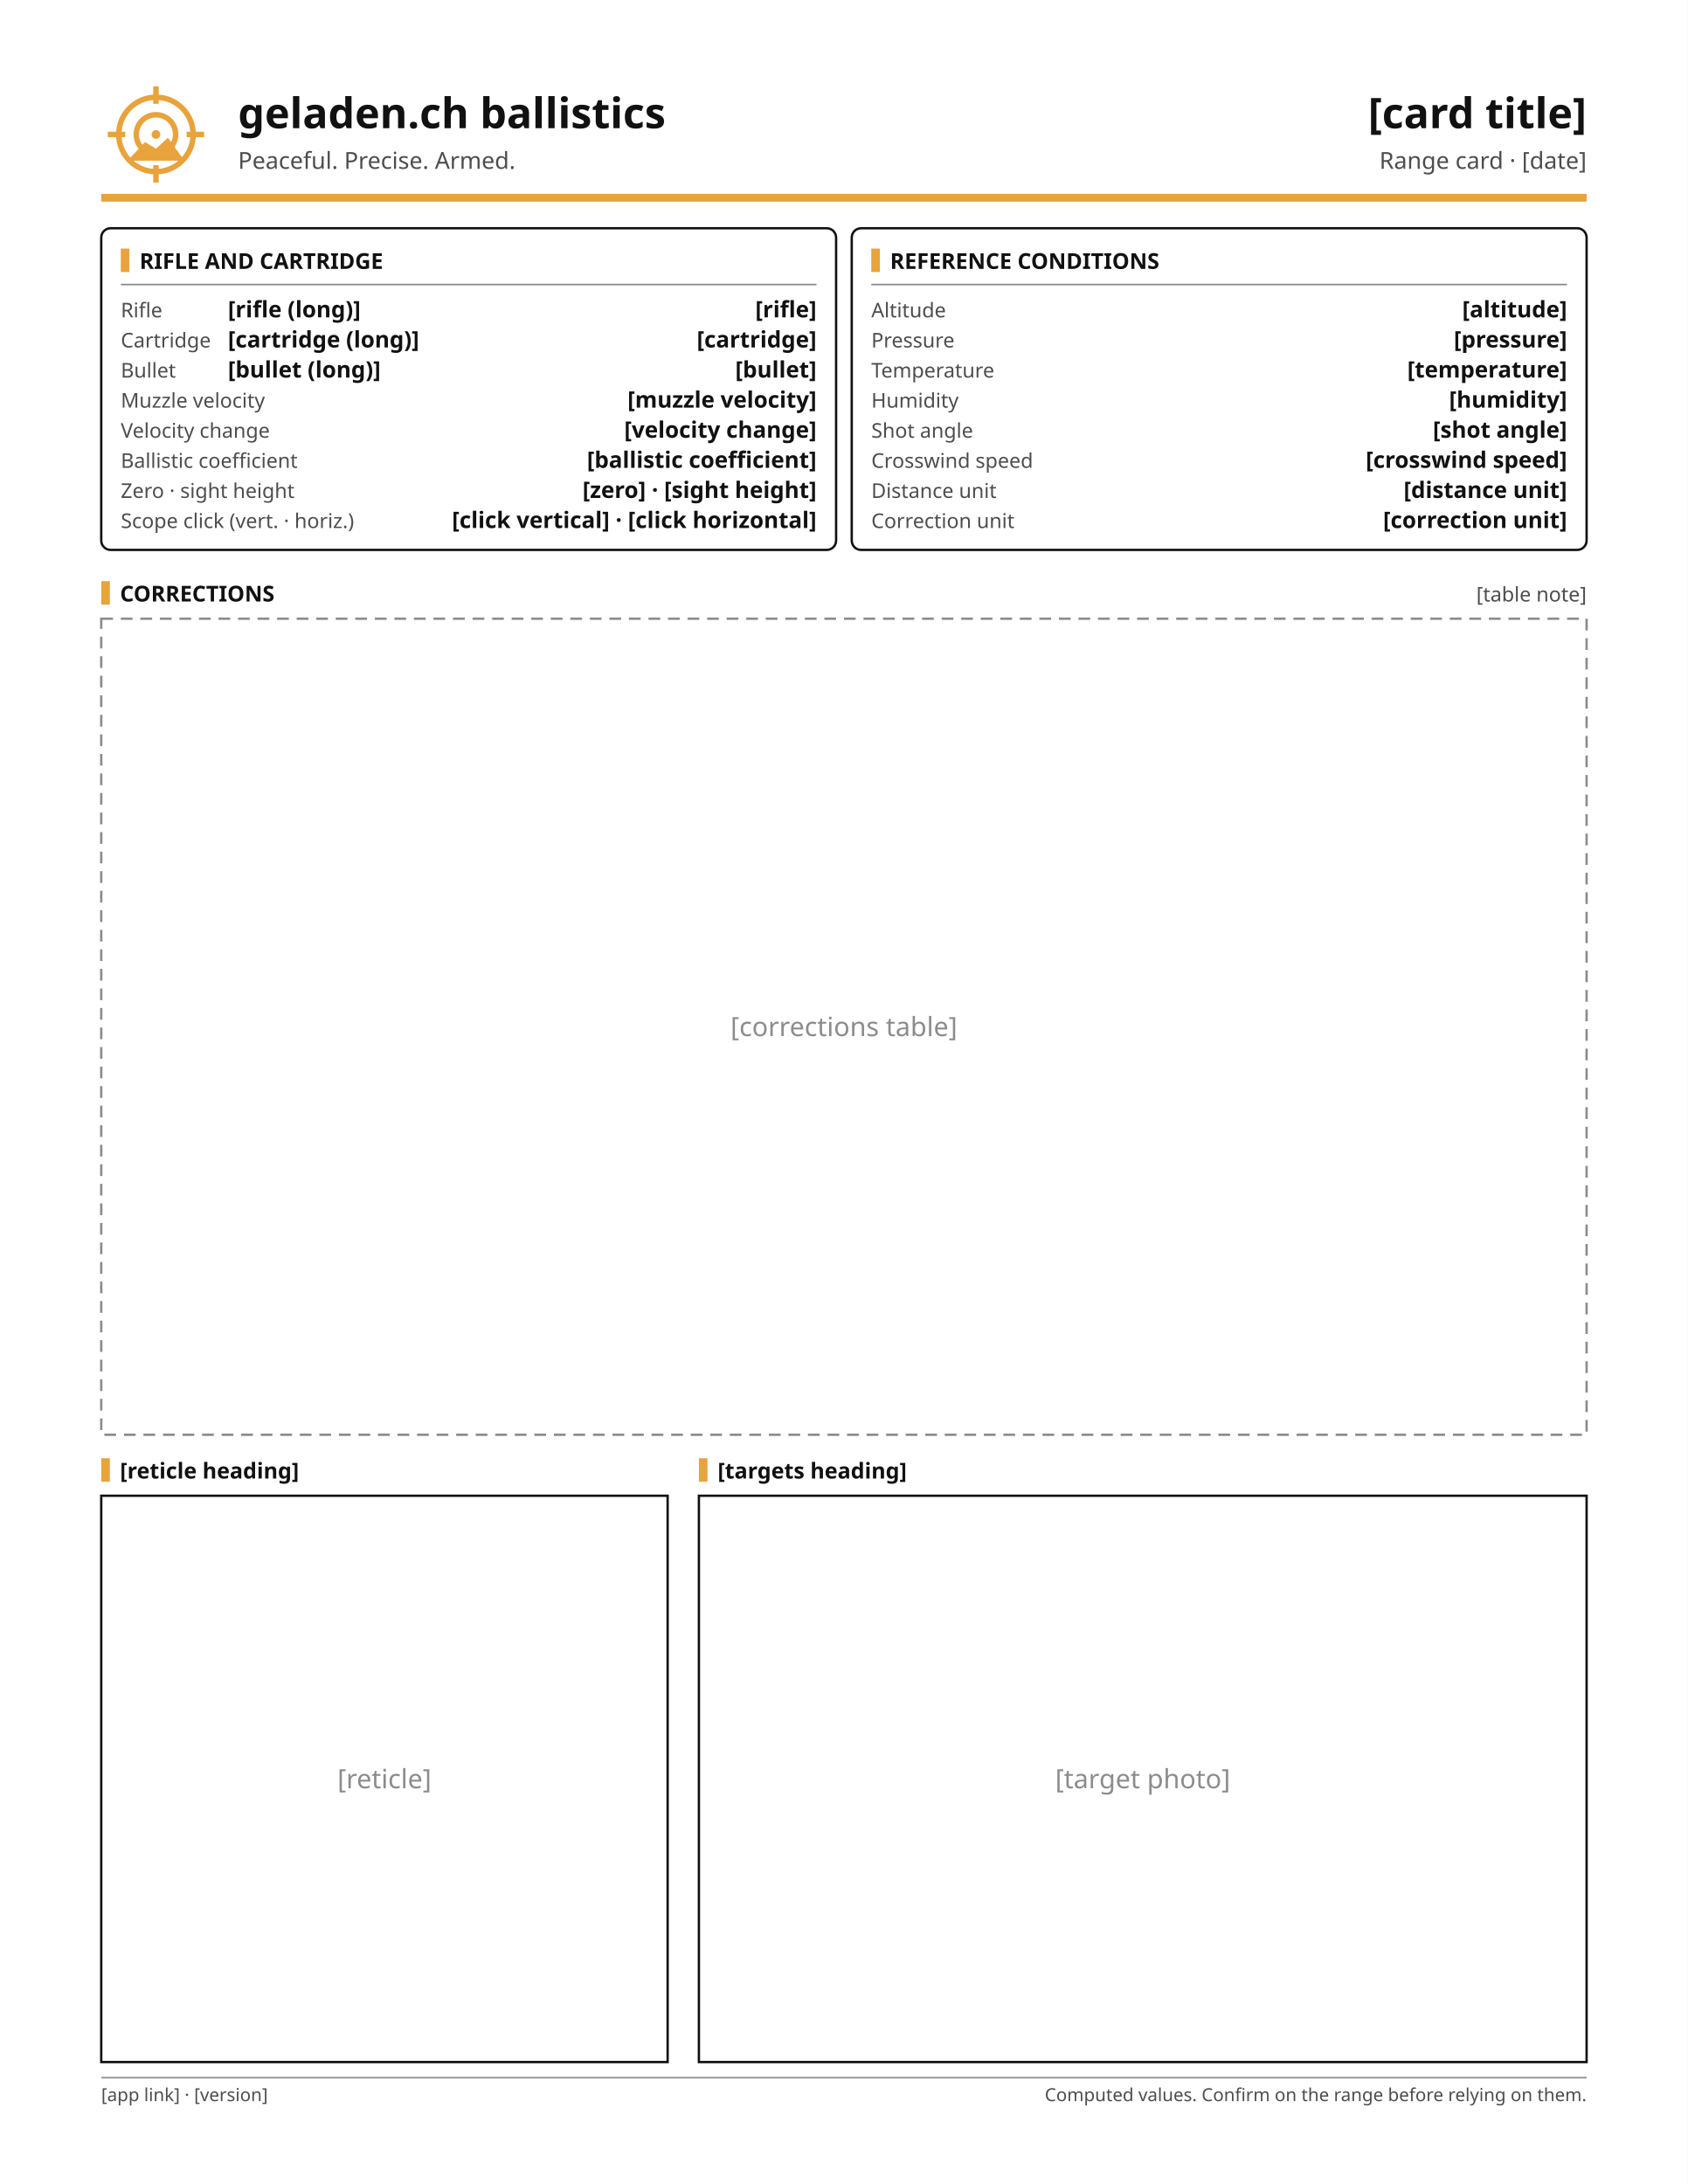
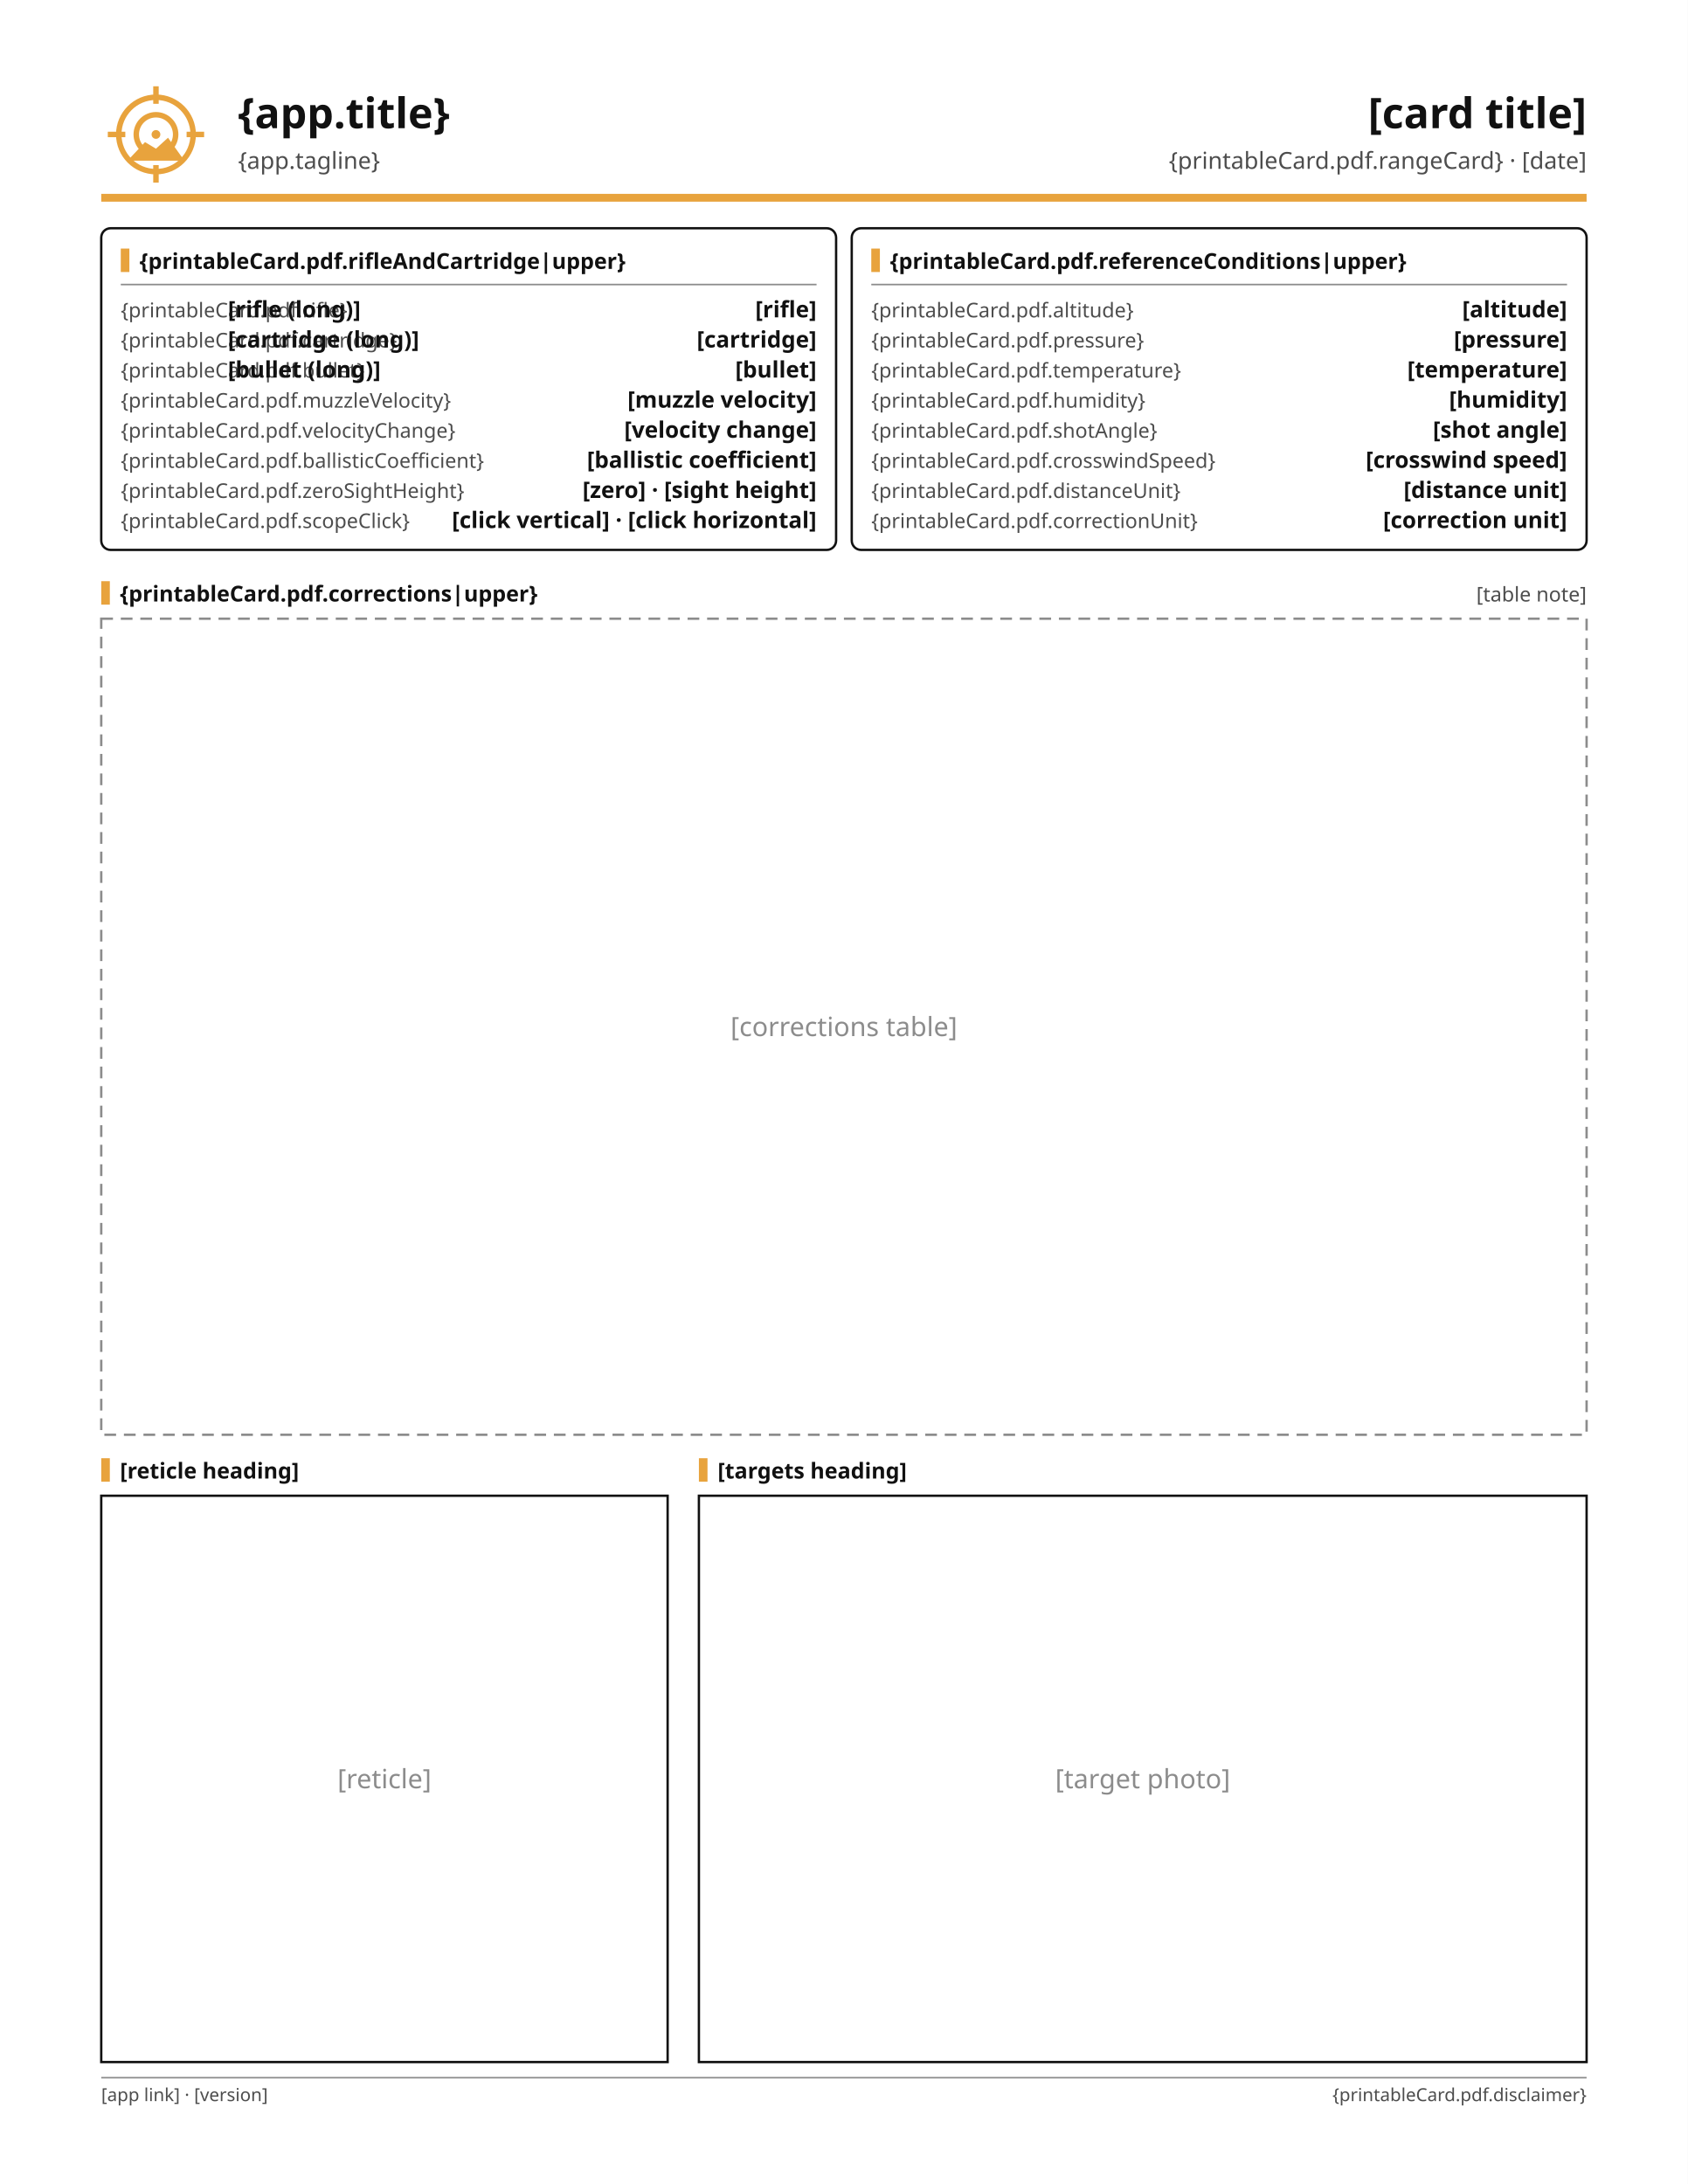
<svg xmlns="http://www.w3.org/2000/svg" width="215.9mm" height="279.4mm" viewBox="0 0 21590 27940">
  <defs>
    <clipPath id="clip-rifle">
      <rect x="1620" y="2740" width="7530" height="400" />
    </clipPath>
    <clipPath id="clip-cartridge">
      <rect x="1620" y="3125" width="7530" height="400" />
    </clipPath>
    <clipPath id="clip-bullet">
      <rect x="1620" y="3510" width="7530" height="400" />
    </clipPath>
    <clipPath id="clip-reticle-heading">
      <rect x="0" y="17455" width="7245" height="600" />
    </clipPath>
    <clipPath id="clip-targets-heading">
      <rect x="7645" y="17455" width="11355" height="600" />
    </clipPath>
  </defs>
  <rect width="21590" height="27940" fill="#ffffff" />
  <g id="card" transform="translate(1295 1020)" font-family="Overpass" fill="#111111">
    <g id="logo" transform="scale(14)" fill="none" stroke="#e8a33d" stroke-width="5">
      <circle cx="50" cy="50" r="34" />
      <circle cx="50" cy="50" r="18" />
      <path d="M24,74 L40,57 L50,63 L61,53 L76,74 Z" fill="#e8a33d" stroke="none" />
      <circle cx="50" cy="50" r="4" fill="#e8a33d" stroke="none" />
      <line x1="50" y1="6" x2="50" y2="22" />
      <line x1="50" y1="78" x2="50" y2="94" />
      <line x1="6" y1="50" x2="22" y2="50" />
      <line x1="78" y1="50" x2="94" y2="50" />
    </g>
-     <text x="1750" y="620" font-size="540" font-weight="700">geladen.ch ballistics</text>
-     <text x="1750" y="1140" font-size="300" fill="#4d4d4d">Peaceful. Precise. Armed.</text>
+     <text x="1750" y="620" font-size="540" font-weight="700">{app.title}</text>
+     <text x="1750" y="1140" font-size="300" fill="#4d4d4d">{app.tagline}</text>
    <text x="19000" y="620" font-size="540" font-weight="700" text-anchor="end">[card title]</text>
-     <text x="19000" y="1140" font-size="300" fill="#4d4d4d" text-anchor="end">Range card · [date]</text>
+     <text x="19000" y="1140" font-size="300" fill="#4d4d4d" text-anchor="end">{printableCard.pdf.rangeCard} · [date]</text>
    <rect x="0" y="1460" width="19000" height="100" fill="#e8a33d" />
    <g id="rifle">
      <rect x="0" y="1900" width="9400" height="4115" rx="120" fill="none" stroke="#111111" stroke-width="30" />
      <rect x="250" y="2160" width="110" height="300" fill="#e8a33d" />
-       <text x="490" y="2420" font-size="280" font-weight="700">RIFLE AND CARTRIDGE</text>
+       <text x="490" y="2420" font-size="280" font-weight="700">{printableCard.pdf.rifleAndCartridge|upper}</text>
      <line x1="250" y1="2620" x2="9150" y2="2620" stroke="#8c8c8c" stroke-width="20" />
-       <text x="250" y="3040" font-size="260" fill="#4d4d4d">Rifle</text>
+       <text x="250" y="3040" font-size="260" fill="#4d4d4d">{printableCard.pdf.rifle}</text>
      <text x="9150" y="3040" font-size="290" font-weight="700" text-anchor="end">[rifle]</text>
      <g clip-path="url(#clip-rifle)">
        <text x="1620" y="3040" font-size="290" font-weight="700">[rifle (long)]</text>
      </g>
-       <text x="250" y="3425" font-size="260" fill="#4d4d4d">Cartridge</text>
+       <text x="250" y="3425" font-size="260" fill="#4d4d4d">{printableCard.pdf.cartridge}</text>
      <text x="9150" y="3425" font-size="290" font-weight="700" text-anchor="end">[cartridge]</text>
      <g clip-path="url(#clip-cartridge)">
        <text x="1620" y="3425" font-size="290" font-weight="700">[cartridge (long)]</text>
      </g>
-       <text x="250" y="3810" font-size="260" fill="#4d4d4d">Bullet</text>
+       <text x="250" y="3810" font-size="260" fill="#4d4d4d">{printableCard.pdf.bullet}</text>
      <text x="9150" y="3810" font-size="290" font-weight="700" text-anchor="end">[bullet]</text>
      <g clip-path="url(#clip-bullet)">
        <text x="1620" y="3810" font-size="290" font-weight="700">[bullet (long)]</text>
      </g>
-       <text x="250" y="4195" font-size="260" fill="#4d4d4d">Muzzle velocity</text>
+       <text x="250" y="4195" font-size="260" fill="#4d4d4d">{printableCard.pdf.muzzleVelocity}</text>
      <text x="9150" y="4195" font-size="290" font-weight="700" text-anchor="end">[muzzle velocity]</text>
-       <text x="250" y="4580" font-size="260" fill="#4d4d4d">Velocity change</text>
+       <text x="250" y="4580" font-size="260" fill="#4d4d4d">{printableCard.pdf.velocityChange}</text>
      <text x="9150" y="4580" font-size="290" font-weight="700" text-anchor="end">[velocity change]</text>
-       <text x="250" y="4965" font-size="260" fill="#4d4d4d">Ballistic coefficient</text>
+       <text x="250" y="4965" font-size="260" fill="#4d4d4d">{printableCard.pdf.ballisticCoefficient}</text>
      <text x="9150" y="4965" font-size="290" font-weight="700" text-anchor="end">[ballistic coefficient]</text>
-       <text x="250" y="5350" font-size="260" fill="#4d4d4d">Zero · sight height</text>
+       <text x="250" y="5350" font-size="260" fill="#4d4d4d">{printableCard.pdf.zeroSightHeight}</text>
      <text x="9150" y="5350" font-size="290" font-weight="700" text-anchor="end">[zero] · [sight height]</text>
-       <text x="250" y="5735" font-size="260" fill="#4d4d4d">Scope click (vert. · horiz.)</text>
+       <text x="250" y="5735" font-size="260" fill="#4d4d4d">{printableCard.pdf.scopeClick}</text>
      <text x="9150" y="5735" font-size="290" font-weight="700" text-anchor="end">[click vertical] · [click horizontal]</text>
    </g>
    <g id="conditions">
      <rect x="9600" y="1900" width="9400" height="4115" rx="120" fill="none" stroke="#111111" stroke-width="30" />
      <rect x="9850" y="2160" width="110" height="300" fill="#e8a33d" />
-       <text x="10090" y="2420" font-size="280" font-weight="700">REFERENCE CONDITIONS</text>
+       <text x="10090" y="2420" font-size="280" font-weight="700">{printableCard.pdf.referenceConditions|upper}</text>
      <line x1="9850" y1="2620" x2="18750" y2="2620" stroke="#8c8c8c" stroke-width="20" />
-       <text x="9850" y="3040" font-size="260" fill="#4d4d4d">Altitude</text>
+       <text x="9850" y="3040" font-size="260" fill="#4d4d4d">{printableCard.pdf.altitude}</text>
      <text x="18750" y="3040" font-size="290" font-weight="700" text-anchor="end">[altitude]</text>
-       <text x="9850" y="3425" font-size="260" fill="#4d4d4d">Pressure</text>
+       <text x="9850" y="3425" font-size="260" fill="#4d4d4d">{printableCard.pdf.pressure}</text>
      <text x="18750" y="3425" font-size="290" font-weight="700" text-anchor="end">[pressure]</text>
-       <text x="9850" y="3810" font-size="260" fill="#4d4d4d">Temperature</text>
+       <text x="9850" y="3810" font-size="260" fill="#4d4d4d">{printableCard.pdf.temperature}</text>
      <text x="18750" y="3810" font-size="290" font-weight="700" text-anchor="end">[temperature]</text>
-       <text x="9850" y="4195" font-size="260" fill="#4d4d4d">Humidity</text>
+       <text x="9850" y="4195" font-size="260" fill="#4d4d4d">{printableCard.pdf.humidity}</text>
      <text x="18750" y="4195" font-size="290" font-weight="700" text-anchor="end">[humidity]</text>
-       <text x="9850" y="4580" font-size="260" fill="#4d4d4d">Shot angle</text>
+       <text x="9850" y="4580" font-size="260" fill="#4d4d4d">{printableCard.pdf.shotAngle}</text>
      <text x="18750" y="4580" font-size="290" font-weight="700" text-anchor="end">[shot angle]</text>
-       <text x="9850" y="4965" font-size="260" fill="#4d4d4d">Crosswind speed</text>
+       <text x="9850" y="4965" font-size="260" fill="#4d4d4d">{printableCard.pdf.crosswindSpeed}</text>
      <text x="18750" y="4965" font-size="290" font-weight="700" text-anchor="end">[crosswind speed]</text>
-       <text x="9850" y="5350" font-size="260" fill="#4d4d4d">Distance unit</text>
+       <text x="9850" y="5350" font-size="260" fill="#4d4d4d">{printableCard.pdf.distanceUnit}</text>
      <text x="18750" y="5350" font-size="290" font-weight="700" text-anchor="end">[distance unit]</text>
-       <text x="9850" y="5735" font-size="260" fill="#4d4d4d">Correction unit</text>
+       <text x="9850" y="5735" font-size="260" fill="#4d4d4d">{printableCard.pdf.correctionUnit}</text>
      <text x="18750" y="5735" font-size="290" font-weight="700" text-anchor="end">[correction unit]</text>
    </g>
    <rect x="0" y="6415" width="110" height="300" fill="#e8a33d" />
-     <text x="240" y="6675" font-size="280" font-weight="700">CORRECTIONS</text>
+     <text x="240" y="6675" font-size="280" font-weight="700">{printableCard.pdf.corrections|upper}</text>
    <text x="19000" y="6675" font-size="260" fill="#4d4d4d" text-anchor="end">[table note]</text>
    <rect x="0" y="6895" width="19000" height="10440" fill="none" stroke="#8c8c8c" stroke-width="30" stroke-dasharray="150 100" />
    <text x="9500" y="12235" font-size="340" fill="#8c8c8c" text-anchor="middle">[corrections table]</text>
    <rect id="table" x="0" y="6895" width="19000" height="10440" fill="none" stroke="none" />
    <g clip-path="url(#clip-reticle-heading)">
      <rect x="0" y="17635" width="110" height="300" fill="#e8a33d" />
      <text x="240" y="17895" font-size="280" font-weight="700">[reticle heading]</text>
    </g>
    <text x="3622.5" y="21857.5" font-size="340" fill="#8c8c8c" text-anchor="middle">[reticle]</text>
    <rect id="reticle" x="0" y="18115" width="7245" height="7245" fill="none" stroke="#111111" stroke-width="30" />
    <g clip-path="url(#clip-targets-heading)">
      <rect x="7645" y="17635" width="110" height="300" fill="#e8a33d" />
      <text x="7885" y="17895" font-size="280" font-weight="700">[targets heading]</text>
    </g>
    <text x="13322.5" y="21857.5" font-size="340" fill="#8c8c8c" text-anchor="middle">[target photo]</text>
    <rect id="photo" x="7645" y="18115" width="11355" height="7245" fill="none" stroke="#111111" stroke-width="30" />
    <line x1="0" y1="25560" x2="19000" y2="25560" stroke="#8c8c8c" stroke-width="20" />
    <text x="0" y="25860" font-size="230" fill="#4d4d4d">[app link] · [version]</text>
-     <text x="19000" y="25860" font-size="230" fill="#4d4d4d" text-anchor="end">Computed values. Confirm on the range before relying on them.</text>
+     <text x="19000" y="25860" font-size="230" fill="#4d4d4d" text-anchor="end">{printableCard.pdf.disclaimer}</text>
  </g>
</svg>
